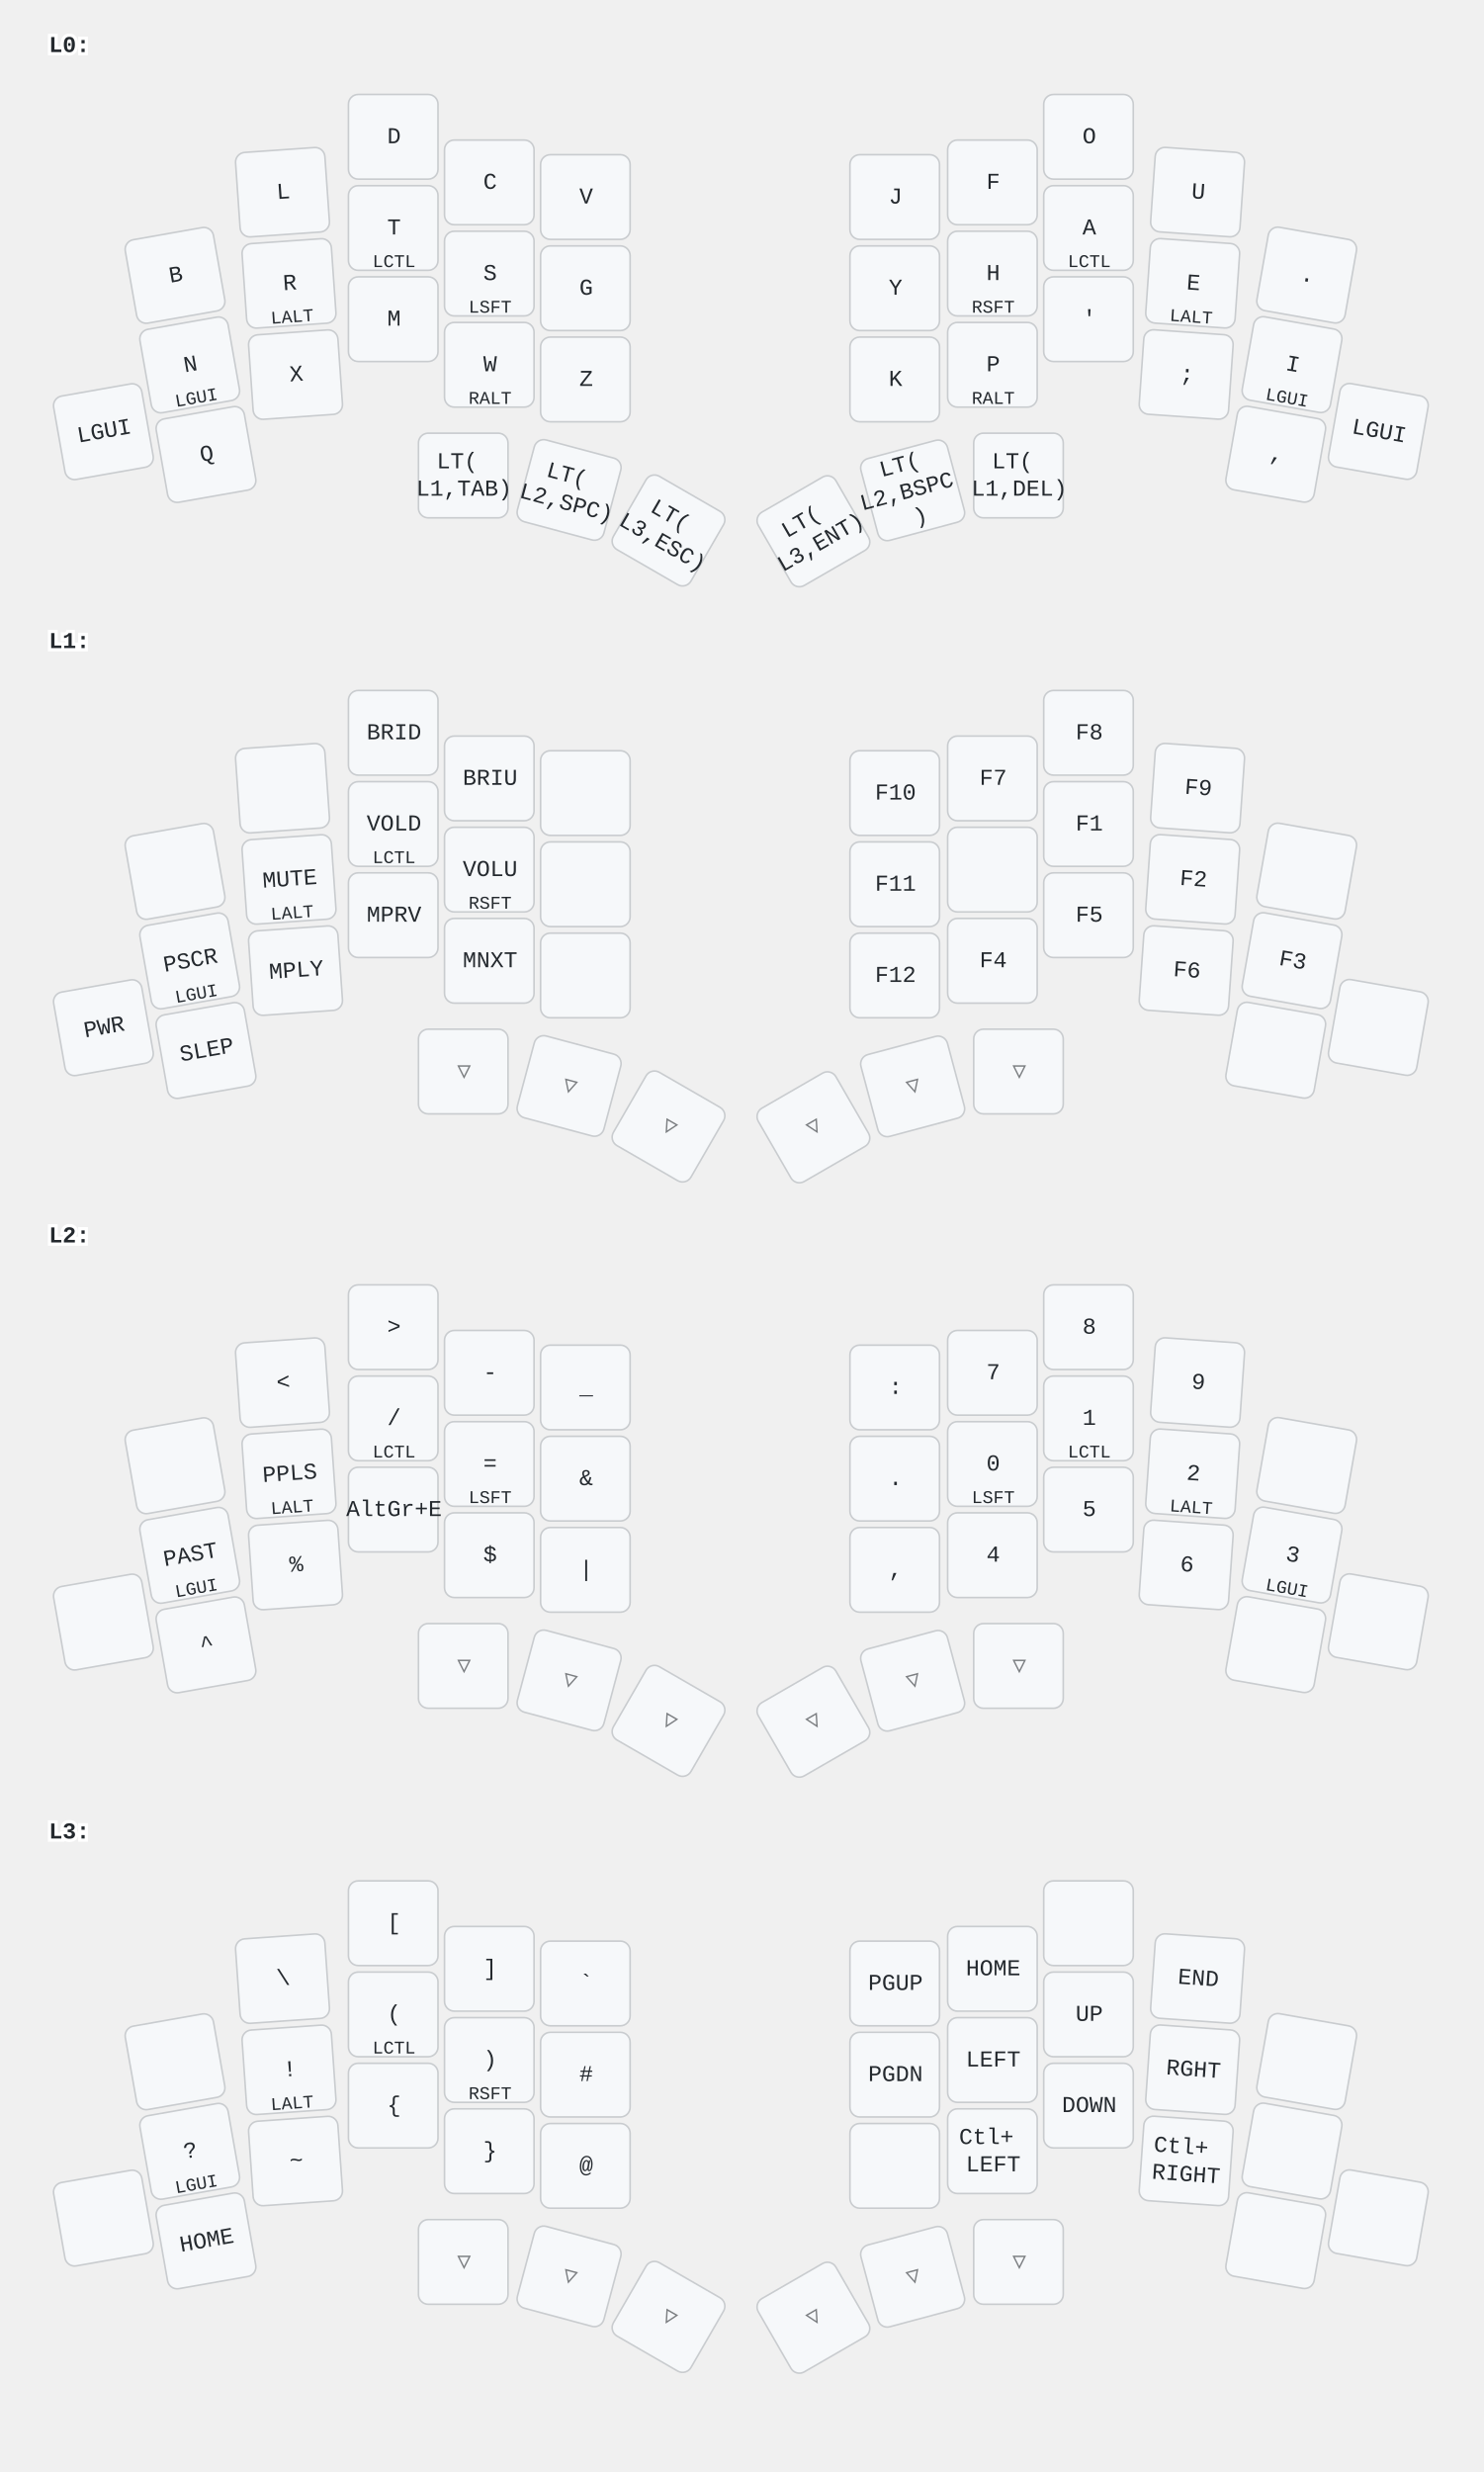
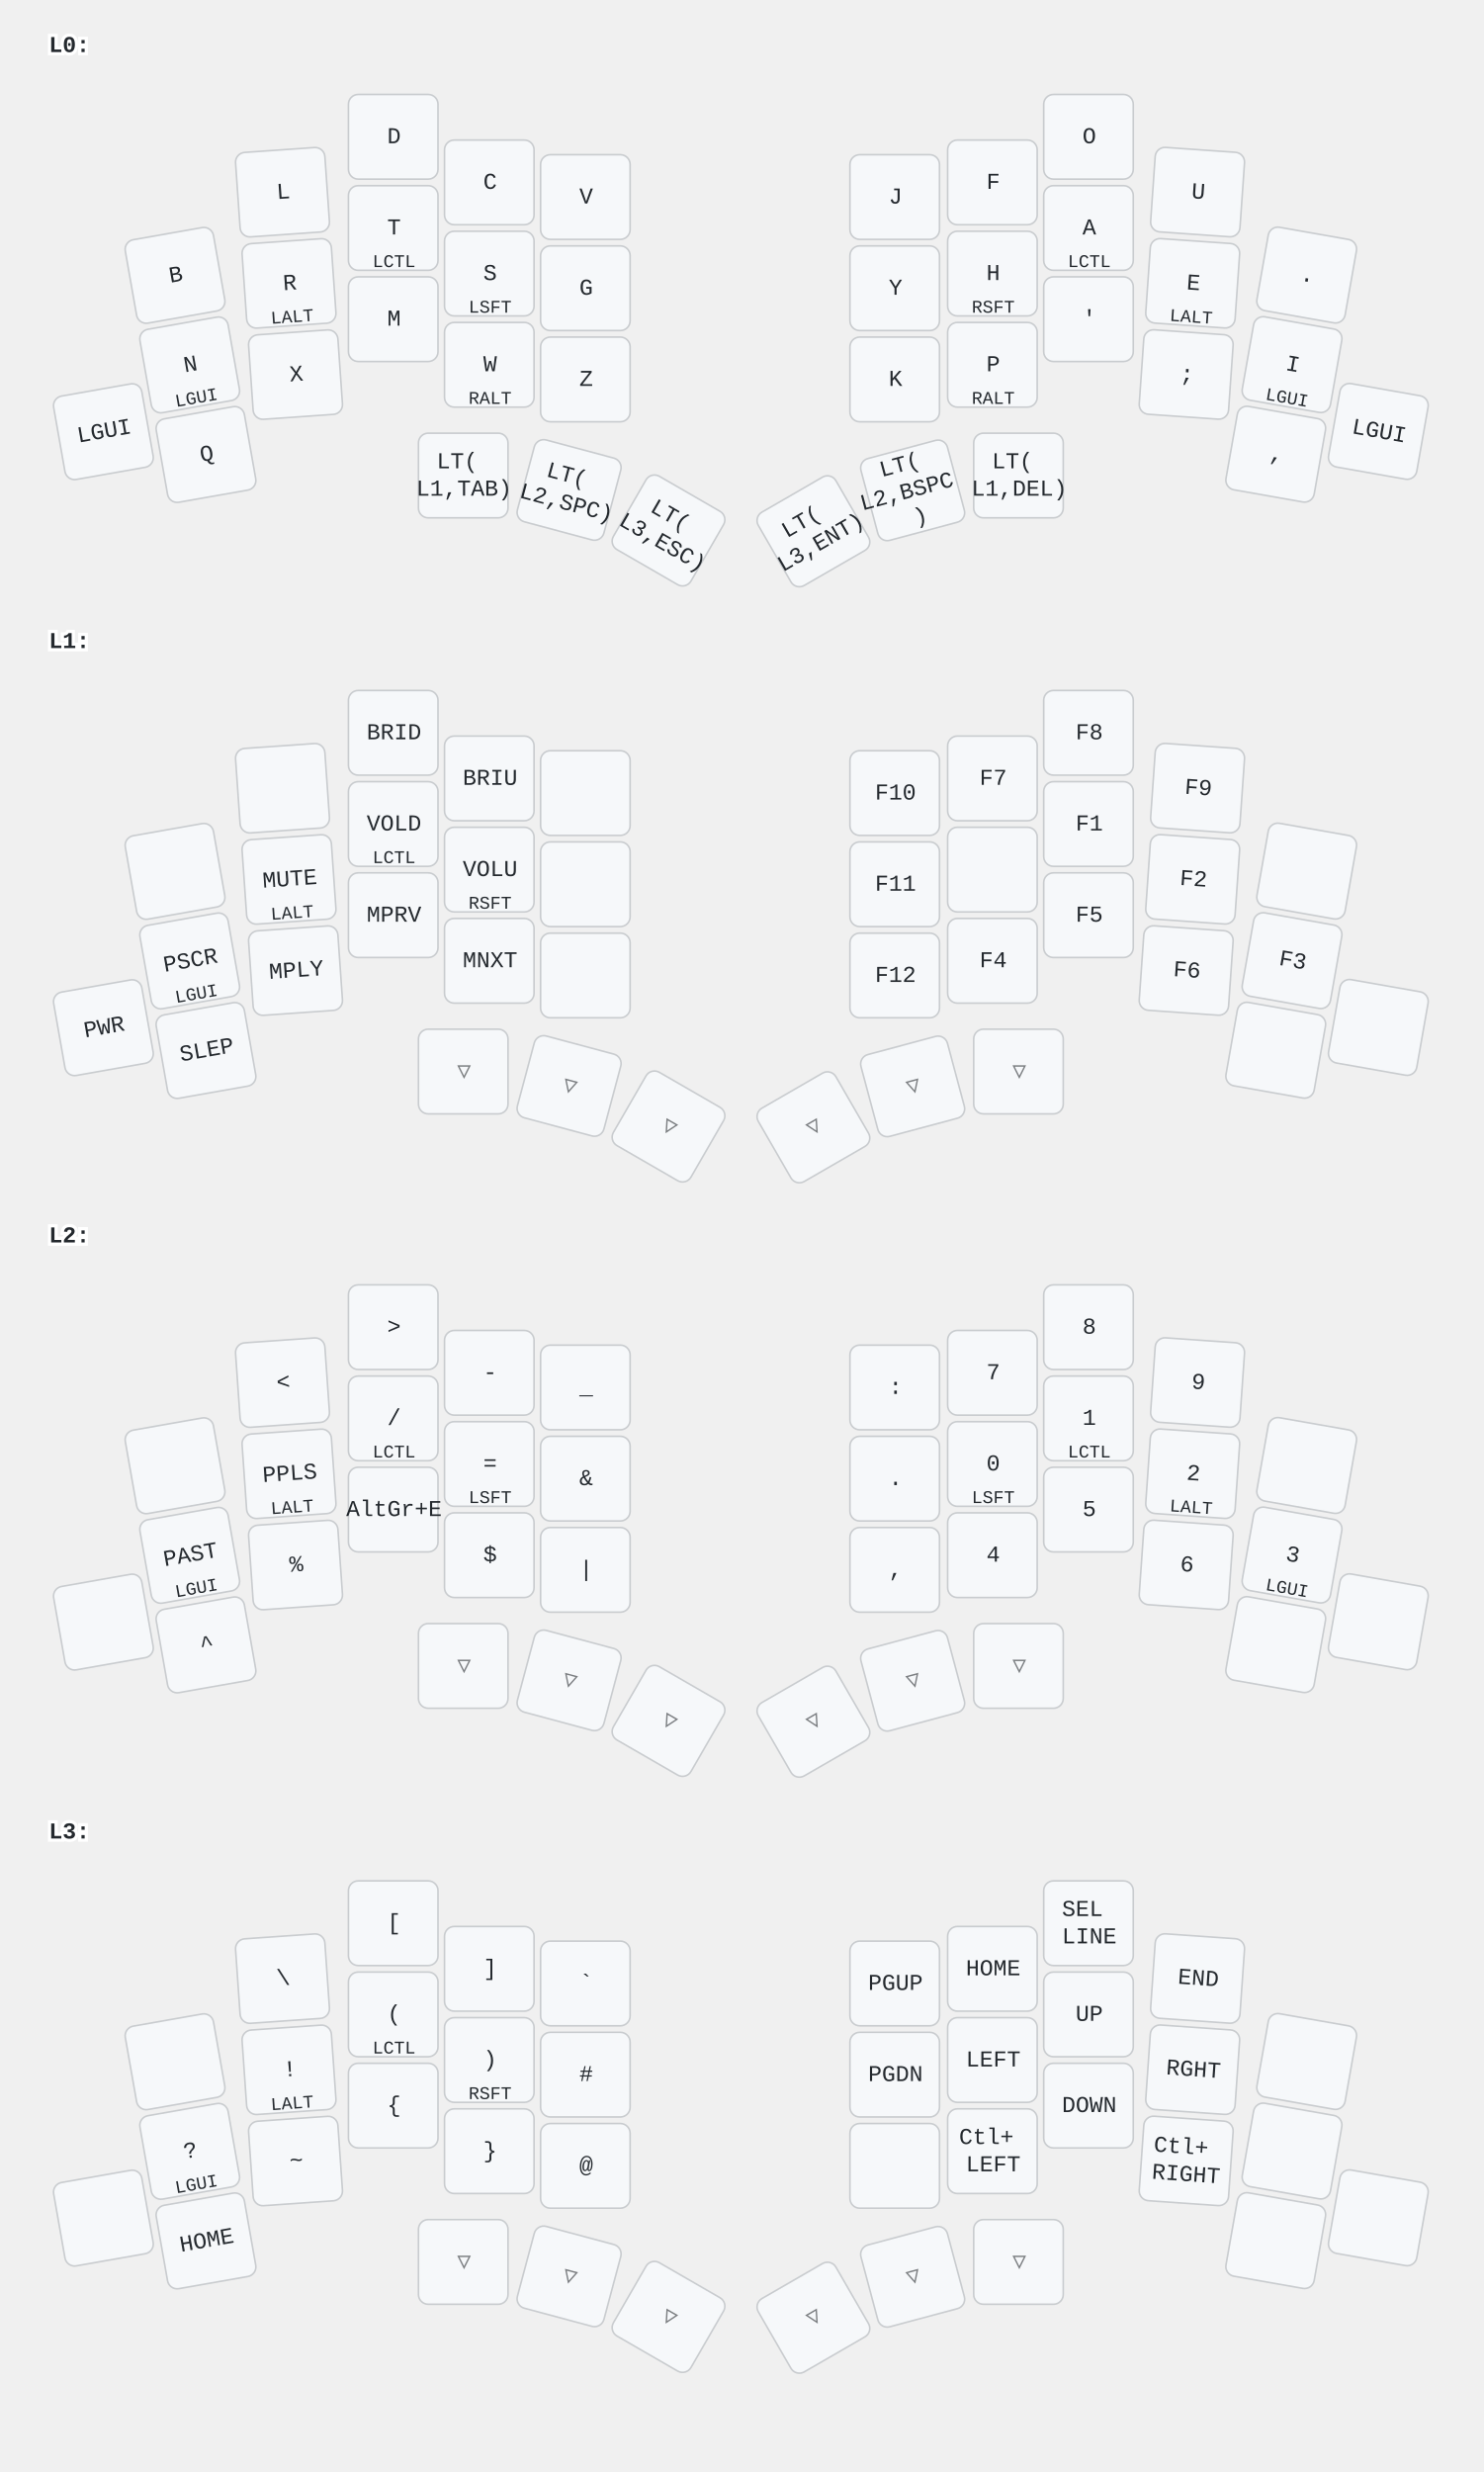
<svg xmlns="http://www.w3.org/2000/svg" width="911" height="1518" viewBox="0 0 911 1518" class="keymap">
  <style>/* inherit to force styles through use tags */
svg path {
    fill: inherit;
}

/* font and background color specifications */
svg.keymap {
    font-family: SFMono-Regular,Consolas,Liberation Mono,Menlo,monospace;
    font-size: 14px;
    font-kerning: normal;
    text-rendering: optimizeLegibility;
    fill: #24292e;
}

/* default key styling */
rect.key {
    fill: #f6f8fa;
}

rect.key, rect.combo {
    stroke: #c9cccf;
    stroke-width: 1;
}

/* default key side styling, only used is draw_key_sides is set */
rect.side {
    filter: brightness(90%);
}

/* color accent for combo boxes */
rect.combo, rect.combo-separate {
    fill: #cdf;
}

/* color accent for held keys */
rect.held, rect.combo.held {
    fill: #fdd;
}

/* color accent for ghost (optional) keys */
rect.ghost, rect.combo.ghost {
    stroke-dasharray: 4, 4;
    stroke-width: 2;
}

text {
    text-anchor: middle;
    dominant-baseline: middle;
}

/* styling for layer labels */
text.label {
    font-weight: bold;
    text-anchor: start;
    stroke: white;
    stroke-width: 4;
    paint-order: stroke;
}

/* styling for optional footer */
text.footer {
    text-anchor: end;
    dominant-baseline: auto;
    stroke: white;
    stroke-width: 4;
    paint-order: stroke;
}

/* styling for combo tap, and key non-tap label text */
text.combo, text.hold, text.shifted, text.left, text.right {
    font-size: 11px;
}

text.hold {
    text-anchor: middle;
    dominant-baseline: auto;
}

text.shifted {
    text-anchor: middle;
    dominant-baseline: hanging;
}

text.left {
    text-anchor: start;
}

text.right {
    text-anchor: end;
}

text.layer-activator {
    text-decoration: underline;
}

/* styling for hold/shifted label text in combo box */
text.combo.hold, text.combo.shifted, text.combo.left, text.combo.right {
    font-size: 8px;
}

/* lighter symbol for transparent keys */
text.trans {
    fill: #7b7e81;
}

/* styling for combo dendrons */
path.combo {
    stroke-width: 1;
    stroke: gray;
    fill: none;
}

/* Start Tabler Icons Cleanup */
/* cannot use height/width with glyphs */
.icon-tabler &gt; path {
    fill: inherit;
    stroke: inherit;
    stroke-width: 2;
}
/* hide tabler's default box */
.icon-tabler &gt; path[stroke="none"][fill="none"] {
    visibility: hidden;
}
/* End Tabler Icons Cleanup */
</style>
  <g transform="translate(30, 0)" class="layer-L0">
    <text x="0" y="28" class="label" id="L0">L0:</text>
    <g transform="translate(0, 56)">
      <g transform="translate(78, 113) rotate(-10.0)" class="key keypos-0">
        <rect rx="6" ry="6" x="-28" y="-26" width="55" height="52" class="key" />
        <text x="0" y="0" class="key tap">B</text>
      </g>
      <g transform="translate(144, 62) rotate(-4.0)" class="key keypos-1">
        <rect rx="6" ry="6" x="-28" y="-26" width="55" height="52" class="key" />
        <text x="0" y="0" class="key tap">L</text>
      </g>
      <g transform="translate(212, 28)" class="key keypos-2">
        <rect rx="6" ry="6" x="-28" y="-26" width="55" height="52" class="key" />
        <text x="0" y="0" class="key tap">D</text>
      </g>
      <g transform="translate(271, 56)" class="key keypos-3">
        <rect rx="6" ry="6" x="-28" y="-26" width="55" height="52" class="key" />
        <text x="0" y="0" class="key tap">C</text>
      </g>
      <g transform="translate(330, 65)" class="key keypos-4">
        <rect rx="6" ry="6" x="-28" y="-26" width="55" height="52" class="key" />
        <text x="0" y="0" class="key tap">V</text>
      </g>
      <g transform="translate(520, 65)" class="key keypos-5">
        <rect rx="6" ry="6" x="-28" y="-26" width="55" height="52" class="key" />
        <text x="0" y="0" class="key tap">J</text>
      </g>
      <g transform="translate(580, 56)" class="key keypos-6">
        <rect rx="6" ry="6" x="-28" y="-26" width="55" height="52" class="key" />
        <text x="0" y="0" class="key tap">F</text>
      </g>
      <g transform="translate(639, 28)" class="key keypos-7">
        <rect rx="6" ry="6" x="-28" y="-26" width="55" height="52" class="key" />
        <text x="0" y="0" class="key tap">O</text>
      </g>
      <g transform="translate(706, 62) rotate(4.0)" class="key keypos-8">
        <rect rx="6" ry="6" x="-28" y="-26" width="55" height="52" class="key" />
        <text x="0" y="0" class="key tap">U</text>
      </g>
      <g transform="translate(773, 113) rotate(10.0)" class="key keypos-9">
        <rect rx="6" ry="6" x="-28" y="-26" width="55" height="52" class="key" />
        <text x="0" y="0" class="key tap">.</text>
      </g>
      <g transform="translate(87, 168) rotate(-10.0)" class="key keypos-10">
        <rect rx="6" ry="6" x="-28" y="-26" width="55" height="52" class="key" />
        <text x="0" y="0" class="key tap">N</text>
        <text x="0" y="24" class="key hold">LGUI</text>
      </g>
      <g transform="translate(148, 118) rotate(-4.0)" class="key keypos-11">
        <rect rx="6" ry="6" x="-28" y="-26" width="55" height="52" class="key" />
        <text x="0" y="0" class="key tap">R</text>
        <text x="0" y="24" class="key hold">LALT</text>
      </g>
      <g transform="translate(212, 84)" class="key keypos-12">
        <rect rx="6" ry="6" x="-28" y="-26" width="55" height="52" class="key" />
        <text x="0" y="0" class="key tap">T</text>
        <text x="0" y="24" class="key hold">LCTL</text>
      </g>
      <g transform="translate(271, 112)" class="key keypos-13">
        <rect rx="6" ry="6" x="-28" y="-26" width="55" height="52" class="key" />
        <text x="0" y="0" class="key tap">S</text>
        <text x="0" y="24" class="key hold">LSFT</text>
      </g>
      <g transform="translate(330, 121)" class="key keypos-14">
        <rect rx="6" ry="6" x="-28" y="-26" width="55" height="52" class="key" />
        <text x="0" y="0" class="key tap">G</text>
      </g>
      <g transform="translate(520, 121)" class="key keypos-15">
        <rect rx="6" ry="6" x="-28" y="-26" width="55" height="52" class="key" />
        <text x="0" y="0" class="key tap">Y</text>
      </g>
      <g transform="translate(580, 112)" class="key keypos-16">
        <rect rx="6" ry="6" x="-28" y="-26" width="55" height="52" class="key" />
        <text x="0" y="0" class="key tap">H</text>
        <text x="0" y="24" class="key hold">RSFT</text>
      </g>
      <g transform="translate(639, 84)" class="key keypos-17">
        <rect rx="6" ry="6" x="-28" y="-26" width="55" height="52" class="key" />
        <text x="0" y="0" class="key tap">A</text>
        <text x="0" y="24" class="key hold">LCTL</text>
      </g>
      <g transform="translate(703, 118) rotate(4.0)" class="key keypos-18">
        <rect rx="6" ry="6" x="-28" y="-26" width="55" height="52" class="key" />
        <text x="0" y="0" class="key tap">E</text>
        <text x="0" y="24" class="key hold">LALT</text>
      </g>
      <g transform="translate(764, 168) rotate(10.0)" class="key keypos-19">
        <rect rx="6" ry="6" x="-28" y="-26" width="55" height="52" class="key" />
        <text x="0" y="0" class="key tap">I</text>
        <text x="0" y="24" class="key hold">LGUI</text>
      </g>
      <g transform="translate(34, 209) rotate(-10.0)" class="key keypos-20">
        <rect rx="6" ry="6" x="-28" y="-26" width="55" height="52" class="key" />
        <text x="0" y="0" class="key tap">LGUI</text>
      </g>
      <g transform="translate(97, 223) rotate(-10.0)" class="key keypos-21">
        <rect rx="6" ry="6" x="-28" y="-26" width="55" height="52" class="key" />
        <text x="0" y="0" class="key tap">Q</text>
      </g>
      <g transform="translate(152, 174) rotate(-4.0)" class="key keypos-22">
        <rect rx="6" ry="6" x="-28" y="-26" width="55" height="52" class="key" />
        <text x="0" y="0" class="key tap">X</text>
      </g>
      <g transform="translate(212, 140)" class="key keypos-23">
        <rect rx="6" ry="6" x="-28" y="-26" width="55" height="52" class="key" />
        <text x="0" y="0" class="key tap">M</text>
      </g>
      <g transform="translate(271, 168)" class="key keypos-24">
        <rect rx="6" ry="6" x="-28" y="-26" width="55" height="52" class="key" />
        <text x="0" y="0" class="key tap">W</text>
        <text x="0" y="24" class="key hold">RALT</text>
      </g>
      <g transform="translate(330, 177)" class="key keypos-25">
        <rect rx="6" ry="6" x="-28" y="-26" width="55" height="52" class="key" />
        <text x="0" y="0" class="key tap">Z</text>
      </g>
      <g transform="translate(520, 177)" class="key keypos-26">
        <rect rx="6" ry="6" x="-28" y="-26" width="55" height="52" class="key" />
        <text x="0" y="0" class="key tap">K</text>
      </g>
      <g transform="translate(580, 168)" class="key keypos-27">
        <rect rx="6" ry="6" x="-28" y="-26" width="55" height="52" class="key" />
        <text x="0" y="0" class="key tap">P</text>
        <text x="0" y="24" class="key hold">RALT</text>
      </g>
      <g transform="translate(639, 140)" class="key keypos-28">
        <rect rx="6" ry="6" x="-28" y="-26" width="55" height="52" class="key" />
        <text x="0" y="0" class="key tap">'</text>
      </g>
      <g transform="translate(699, 174) rotate(4.0)" class="key keypos-29">
        <rect rx="6" ry="6" x="-28" y="-26" width="55" height="52" class="key" />
        <text x="0" y="0" class="key tap">;</text>
      </g>
      <g transform="translate(754, 223) rotate(10.0)" class="key keypos-30">
        <rect rx="6" ry="6" x="-28" y="-26" width="55" height="52" class="key" />
        <text x="0" y="0" class="key tap">,</text>
      </g>
      <g transform="translate(817, 209) rotate(10.0)" class="key keypos-31">
        <rect rx="6" ry="6" x="-28" y="-26" width="55" height="52" class="key" />
        <text x="0" y="0" class="key tap">LGUI</text>
      </g>
      <g transform="translate(255, 236)" class="key keypos-32">
        <rect rx="6" ry="6" x="-28" y="-26" width="55" height="52" class="key" />
        <text x="0" y="0" class="key tap">
          <tspan x="0" dy="-0.6em">LT(</tspan>
          <tspan x="0" dy="1.2em">L1,TAB)</tspan>
        </text>
      </g>
      <g transform="translate(320, 245) rotate(15.0)" class="key keypos-33">
        <rect rx="6" ry="6" x="-28" y="-26" width="55" height="52" class="key" />
        <text x="0" y="0" class="key tap">
          <tspan x="0" dy="-0.6em">LT(</tspan>
          <tspan x="0" dy="1.2em">L2,SPC)</tspan>
        </text>
      </g>
      <g transform="translate(381, 270) rotate(30.0)" class="key keypos-34">
        <rect rx="6" ry="6" x="-28" y="-26" width="55" height="52" class="key" />
        <text x="0" y="0" class="key tap">
          <tspan x="0" dy="-0.6em">LT(</tspan>
          <tspan x="0" dy="1.2em">L3,ESC)</tspan>
        </text>
      </g>
      <g transform="translate(470, 270) rotate(-30.0)" class="key keypos-35">
        <rect rx="6" ry="6" x="-28" y="-26" width="55" height="52" class="key" />
        <text x="0" y="0" class="key tap">
          <tspan x="0" dy="-0.6em">LT(</tspan>
          <tspan x="0" dy="1.2em">L3,ENT)</tspan>
        </text>
      </g>
      <g transform="translate(531, 245) rotate(-15.0)" class="key keypos-36">
        <rect rx="6" ry="6" x="-28" y="-26" width="55" height="52" class="key" />
        <text x="0" y="0" class="key tap">
          <tspan x="0" dy="-1.2em">LT(</tspan>
          <tspan x="0" dy="1.2em">L2,BSPC</tspan>
          <tspan x="0" dy="1.2em">)</tspan>
        </text>
      </g>
      <g transform="translate(596, 236)" class="key keypos-37">
        <rect rx="6" ry="6" x="-28" y="-26" width="55" height="52" class="key" />
        <text x="0" y="0" class="key tap">
          <tspan x="0" dy="-0.6em">LT(</tspan>
          <tspan x="0" dy="1.2em">L1,DEL)</tspan>
        </text>
      </g>
    </g>
  </g>
  <g transform="translate(30, 366)" class="layer-L1">
    <text x="0" y="28" class="label" id="L1">L1:</text>
    <g transform="translate(0, 56)">
      <g transform="translate(78, 113) rotate(-10.0)" class="key keypos-0">
        <rect rx="6" ry="6" x="-28" y="-26" width="55" height="52" class="key" />
      </g>
      <g transform="translate(144, 62) rotate(-4.0)" class="key keypos-1">
        <rect rx="6" ry="6" x="-28" y="-26" width="55" height="52" class="key" />
      </g>
      <g transform="translate(212, 28)" class="key keypos-2">
        <rect rx="6" ry="6" x="-28" y="-26" width="55" height="52" class="key" />
        <text x="0" y="0" class="key tap">BRID</text>
      </g>
      <g transform="translate(271, 56)" class="key keypos-3">
        <rect rx="6" ry="6" x="-28" y="-26" width="55" height="52" class="key" />
        <text x="0" y="0" class="key tap">BRIU</text>
      </g>
      <g transform="translate(330, 65)" class="key keypos-4">
        <rect rx="6" ry="6" x="-28" y="-26" width="55" height="52" class="key" />
      </g>
      <g transform="translate(520, 65)" class="key keypos-5">
        <rect rx="6" ry="6" x="-28" y="-26" width="55" height="52" class="key" />
        <text x="0" y="0" class="key tap">F10</text>
      </g>
      <g transform="translate(580, 56)" class="key keypos-6">
        <rect rx="6" ry="6" x="-28" y="-26" width="55" height="52" class="key" />
        <text x="0" y="0" class="key tap">F7</text>
      </g>
      <g transform="translate(639, 28)" class="key keypos-7">
        <rect rx="6" ry="6" x="-28" y="-26" width="55" height="52" class="key" />
        <text x="0" y="0" class="key tap">F8</text>
      </g>
      <g transform="translate(706, 62) rotate(4.0)" class="key keypos-8">
        <rect rx="6" ry="6" x="-28" y="-26" width="55" height="52" class="key" />
        <text x="0" y="0" class="key tap">F9</text>
      </g>
      <g transform="translate(773, 113) rotate(10.0)" class="key keypos-9">
        <rect rx="6" ry="6" x="-28" y="-26" width="55" height="52" class="key" />
      </g>
      <g transform="translate(87, 168) rotate(-10.0)" class="key keypos-10">
        <rect rx="6" ry="6" x="-28" y="-26" width="55" height="52" class="key" />
        <text x="0" y="0" class="key tap">PSCR</text>
        <text x="0" y="24" class="key hold">LGUI</text>
      </g>
      <g transform="translate(148, 118) rotate(-4.0)" class="key keypos-11">
        <rect rx="6" ry="6" x="-28" y="-26" width="55" height="52" class="key" />
        <text x="0" y="0" class="key tap">MUTE</text>
        <text x="0" y="24" class="key hold">LALT</text>
      </g>
      <g transform="translate(212, 84)" class="key keypos-12">
        <rect rx="6" ry="6" x="-28" y="-26" width="55" height="52" class="key" />
        <text x="0" y="0" class="key tap">VOLD</text>
        <text x="0" y="24" class="key hold">LCTL</text>
      </g>
      <g transform="translate(271, 112)" class="key keypos-13">
        <rect rx="6" ry="6" x="-28" y="-26" width="55" height="52" class="key" />
        <text x="0" y="0" class="key tap">VOLU</text>
        <text x="0" y="24" class="key hold">RSFT</text>
      </g>
      <g transform="translate(330, 121)" class="key keypos-14">
        <rect rx="6" ry="6" x="-28" y="-26" width="55" height="52" class="key" />
      </g>
      <g transform="translate(520, 121)" class="key keypos-15">
        <rect rx="6" ry="6" x="-28" y="-26" width="55" height="52" class="key" />
        <text x="0" y="0" class="key tap">F11</text>
      </g>
      <g transform="translate(580, 112)" class="key keypos-16">
        <rect rx="6" ry="6" x="-28" y="-26" width="55" height="52" class="key" />
      </g>
      <g transform="translate(639, 84)" class="key keypos-17">
        <rect rx="6" ry="6" x="-28" y="-26" width="55" height="52" class="key" />
        <text x="0" y="0" class="key tap">F1</text>
      </g>
      <g transform="translate(703, 118) rotate(4.0)" class="key keypos-18">
        <rect rx="6" ry="6" x="-28" y="-26" width="55" height="52" class="key" />
        <text x="0" y="0" class="key tap">F2</text>
      </g>
      <g transform="translate(764, 168) rotate(10.0)" class="key keypos-19">
        <rect rx="6" ry="6" x="-28" y="-26" width="55" height="52" class="key" />
        <text x="0" y="0" class="key tap">F3</text>
      </g>
      <g transform="translate(34, 209) rotate(-10.0)" class="key keypos-20">
        <rect rx="6" ry="6" x="-28" y="-26" width="55" height="52" class="key" />
        <text x="0" y="0" class="key tap">PWR</text>
      </g>
      <g transform="translate(97, 223) rotate(-10.0)" class="key keypos-21">
        <rect rx="6" ry="6" x="-28" y="-26" width="55" height="52" class="key" />
        <text x="0" y="0" class="key tap">SLEP</text>
      </g>
      <g transform="translate(152, 174) rotate(-4.0)" class="key keypos-22">
        <rect rx="6" ry="6" x="-28" y="-26" width="55" height="52" class="key" />
        <text x="0" y="0" class="key tap">MPLY</text>
      </g>
      <g transform="translate(212, 140)" class="key keypos-23">
        <rect rx="6" ry="6" x="-28" y="-26" width="55" height="52" class="key" />
        <text x="0" y="0" class="key tap">MPRV</text>
      </g>
      <g transform="translate(271, 168)" class="key keypos-24">
        <rect rx="6" ry="6" x="-28" y="-26" width="55" height="52" class="key" />
        <text x="0" y="0" class="key tap">MNXT</text>
      </g>
      <g transform="translate(330, 177)" class="key keypos-25">
        <rect rx="6" ry="6" x="-28" y="-26" width="55" height="52" class="key" />
      </g>
      <g transform="translate(520, 177)" class="key keypos-26">
        <rect rx="6" ry="6" x="-28" y="-26" width="55" height="52" class="key" />
        <text x="0" y="0" class="key tap">F12</text>
      </g>
      <g transform="translate(580, 168)" class="key keypos-27">
        <rect rx="6" ry="6" x="-28" y="-26" width="55" height="52" class="key" />
        <text x="0" y="0" class="key tap">F4</text>
      </g>
      <g transform="translate(639, 140)" class="key keypos-28">
        <rect rx="6" ry="6" x="-28" y="-26" width="55" height="52" class="key" />
        <text x="0" y="0" class="key tap">F5</text>
      </g>
      <g transform="translate(699, 174) rotate(4.0)" class="key keypos-29">
        <rect rx="6" ry="6" x="-28" y="-26" width="55" height="52" class="key" />
        <text x="0" y="0" class="key tap">F6</text>
      </g>
      <g transform="translate(754, 223) rotate(10.0)" class="key keypos-30">
        <rect rx="6" ry="6" x="-28" y="-26" width="55" height="52" class="key" />
      </g>
      <g transform="translate(817, 209) rotate(10.0)" class="key keypos-31">
        <rect rx="6" ry="6" x="-28" y="-26" width="55" height="52" class="key" />
      </g>
      <g transform="translate(255, 236)" class="key trans keypos-32">
        <rect rx="6" ry="6" x="-28" y="-26" width="55" height="52" class="key trans" />
        <text x="0" y="0" class="key trans tap">▽</text>
      </g>
      <g transform="translate(320, 245) rotate(15.0)" class="key trans keypos-33">
        <rect rx="6" ry="6" x="-28" y="-26" width="55" height="52" class="key trans" />
        <text x="0" y="0" class="key trans tap">▽</text>
      </g>
      <g transform="translate(381, 270) rotate(30.0)" class="key trans keypos-34">
        <rect rx="6" ry="6" x="-28" y="-26" width="55" height="52" class="key trans" />
        <text x="0" y="0" class="key trans tap">▽</text>
      </g>
      <g transform="translate(470, 270) rotate(-30.0)" class="key trans keypos-35">
        <rect rx="6" ry="6" x="-28" y="-26" width="55" height="52" class="key trans" />
        <text x="0" y="0" class="key trans tap">▽</text>
      </g>
      <g transform="translate(531, 245) rotate(-15.0)" class="key trans keypos-36">
        <rect rx="6" ry="6" x="-28" y="-26" width="55" height="52" class="key trans" />
        <text x="0" y="0" class="key trans tap">▽</text>
      </g>
      <g transform="translate(596, 236)" class="key trans keypos-37">
        <rect rx="6" ry="6" x="-28" y="-26" width="55" height="52" class="key trans" />
        <text x="0" y="0" class="key trans tap">▽</text>
      </g>
    </g>
  </g>
  <g transform="translate(30, 731)" class="layer-L2">
    <text x="0" y="28" class="label" id="L2">L2:</text>
    <g transform="translate(0, 56)">
      <g transform="translate(78, 113) rotate(-10.0)" class="key keypos-0">
        <rect rx="6" ry="6" x="-28" y="-26" width="55" height="52" class="key" />
      </g>
      <g transform="translate(144, 62) rotate(-4.0)" class="key keypos-1">
        <rect rx="6" ry="6" x="-28" y="-26" width="55" height="52" class="key" />
        <text x="0" y="0" class="key tap">&lt;</text>
      </g>
      <g transform="translate(212, 28)" class="key keypos-2">
        <rect rx="6" ry="6" x="-28" y="-26" width="55" height="52" class="key" />
        <text x="0" y="0" class="key tap">&gt;</text>
      </g>
      <g transform="translate(271, 56)" class="key keypos-3">
        <rect rx="6" ry="6" x="-28" y="-26" width="55" height="52" class="key" />
        <text x="0" y="0" class="key tap">-</text>
      </g>
      <g transform="translate(330, 65)" class="key keypos-4">
        <rect rx="6" ry="6" x="-28" y="-26" width="55" height="52" class="key" />
        <text x="0" y="0" class="key tap">_</text>
      </g>
      <g transform="translate(520, 65)" class="key keypos-5">
        <rect rx="6" ry="6" x="-28" y="-26" width="55" height="52" class="key" />
        <text x="0" y="0" class="key tap">:</text>
      </g>
      <g transform="translate(580, 56)" class="key keypos-6">
        <rect rx="6" ry="6" x="-28" y="-26" width="55" height="52" class="key" />
        <text x="0" y="0" class="key tap">7</text>
      </g>
      <g transform="translate(639, 28)" class="key keypos-7">
        <rect rx="6" ry="6" x="-28" y="-26" width="55" height="52" class="key" />
        <text x="0" y="0" class="key tap">8</text>
      </g>
      <g transform="translate(706, 62) rotate(4.0)" class="key keypos-8">
        <rect rx="6" ry="6" x="-28" y="-26" width="55" height="52" class="key" />
        <text x="0" y="0" class="key tap">9</text>
      </g>
      <g transform="translate(773, 113) rotate(10.0)" class="key keypos-9">
        <rect rx="6" ry="6" x="-28" y="-26" width="55" height="52" class="key" />
      </g>
      <g transform="translate(87, 168) rotate(-10.0)" class="key keypos-10">
        <rect rx="6" ry="6" x="-28" y="-26" width="55" height="52" class="key" />
        <text x="0" y="0" class="key tap">PAST</text>
        <text x="0" y="24" class="key hold">LGUI</text>
      </g>
      <g transform="translate(148, 118) rotate(-4.0)" class="key keypos-11">
        <rect rx="6" ry="6" x="-28" y="-26" width="55" height="52" class="key" />
        <text x="0" y="0" class="key tap">PPLS</text>
        <text x="0" y="24" class="key hold">LALT</text>
      </g>
      <g transform="translate(212, 84)" class="key keypos-12">
        <rect rx="6" ry="6" x="-28" y="-26" width="55" height="52" class="key" />
        <text x="0" y="0" class="key tap">/</text>
        <text x="0" y="24" class="key hold">LCTL</text>
      </g>
      <g transform="translate(271, 112)" class="key keypos-13">
        <rect rx="6" ry="6" x="-28" y="-26" width="55" height="52" class="key" />
        <text x="0" y="0" class="key tap">=</text>
        <text x="0" y="24" class="key hold">LSFT</text>
      </g>
      <g transform="translate(330, 121)" class="key keypos-14">
        <rect rx="6" ry="6" x="-28" y="-26" width="55" height="52" class="key" />
        <text x="0" y="0" class="key tap">&amp;</text>
      </g>
      <g transform="translate(520, 121)" class="key keypos-15">
        <rect rx="6" ry="6" x="-28" y="-26" width="55" height="52" class="key" />
        <text x="0" y="0" class="key tap">.</text>
      </g>
      <g transform="translate(580, 112)" class="key keypos-16">
        <rect rx="6" ry="6" x="-28" y="-26" width="55" height="52" class="key" />
        <text x="0" y="0" class="key tap">0</text>
        <text x="0" y="24" class="key hold">LSFT</text>
      </g>
      <g transform="translate(639, 84)" class="key keypos-17">
        <rect rx="6" ry="6" x="-28" y="-26" width="55" height="52" class="key" />
        <text x="0" y="0" class="key tap">1</text>
        <text x="0" y="24" class="key hold">LCTL</text>
      </g>
      <g transform="translate(703, 118) rotate(4.0)" class="key keypos-18">
        <rect rx="6" ry="6" x="-28" y="-26" width="55" height="52" class="key" />
        <text x="0" y="0" class="key tap">2</text>
        <text x="0" y="24" class="key hold">LALT</text>
      </g>
      <g transform="translate(764, 168) rotate(10.0)" class="key keypos-19">
        <rect rx="6" ry="6" x="-28" y="-26" width="55" height="52" class="key" />
        <text x="0" y="0" class="key tap">3</text>
        <text x="0" y="24" class="key hold">LGUI</text>
      </g>
      <g transform="translate(34, 209) rotate(-10.0)" class="key keypos-20">
        <rect rx="6" ry="6" x="-28" y="-26" width="55" height="52" class="key" />
      </g>
      <g transform="translate(97, 223) rotate(-10.0)" class="key keypos-21">
        <rect rx="6" ry="6" x="-28" y="-26" width="55" height="52" class="key" />
        <text x="0" y="0" class="key tap">^</text>
      </g>
      <g transform="translate(152, 174) rotate(-4.0)" class="key keypos-22">
        <rect rx="6" ry="6" x="-28" y="-26" width="55" height="52" class="key" />
        <text x="0" y="0" class="key tap">%</text>
      </g>
      <g transform="translate(212, 140)" class="key keypos-23">
        <rect rx="6" ry="6" x="-28" y="-26" width="55" height="52" class="key" />
        <text x="0" y="0" class="key tap">AltGr+E</text>
      </g>
      <g transform="translate(271, 168)" class="key keypos-24">
        <rect rx="6" ry="6" x="-28" y="-26" width="55" height="52" class="key" />
        <text x="0" y="0" class="key tap">$</text>
      </g>
      <g transform="translate(330, 177)" class="key keypos-25">
        <rect rx="6" ry="6" x="-28" y="-26" width="55" height="52" class="key" />
        <text x="0" y="0" class="key tap">|</text>
      </g>
      <g transform="translate(520, 177)" class="key keypos-26">
        <rect rx="6" ry="6" x="-28" y="-26" width="55" height="52" class="key" />
        <text x="0" y="0" class="key tap">,</text>
      </g>
      <g transform="translate(580, 168)" class="key keypos-27">
        <rect rx="6" ry="6" x="-28" y="-26" width="55" height="52" class="key" />
        <text x="0" y="0" class="key tap">4</text>
      </g>
      <g transform="translate(639, 140)" class="key keypos-28">
        <rect rx="6" ry="6" x="-28" y="-26" width="55" height="52" class="key" />
        <text x="0" y="0" class="key tap">5</text>
      </g>
      <g transform="translate(699, 174) rotate(4.0)" class="key keypos-29">
        <rect rx="6" ry="6" x="-28" y="-26" width="55" height="52" class="key" />
        <text x="0" y="0" class="key tap">6</text>
      </g>
      <g transform="translate(754, 223) rotate(10.0)" class="key keypos-30">
        <rect rx="6" ry="6" x="-28" y="-26" width="55" height="52" class="key" />
      </g>
      <g transform="translate(817, 209) rotate(10.0)" class="key keypos-31">
        <rect rx="6" ry="6" x="-28" y="-26" width="55" height="52" class="key" />
      </g>
      <g transform="translate(255, 236)" class="key trans keypos-32">
        <rect rx="6" ry="6" x="-28" y="-26" width="55" height="52" class="key trans" />
        <text x="0" y="0" class="key trans tap">▽</text>
      </g>
      <g transform="translate(320, 245) rotate(15.0)" class="key trans keypos-33">
        <rect rx="6" ry="6" x="-28" y="-26" width="55" height="52" class="key trans" />
        <text x="0" y="0" class="key trans tap">▽</text>
      </g>
      <g transform="translate(381, 270) rotate(30.0)" class="key trans keypos-34">
        <rect rx="6" ry="6" x="-28" y="-26" width="55" height="52" class="key trans" />
        <text x="0" y="0" class="key trans tap">▽</text>
      </g>
      <g transform="translate(470, 270) rotate(-30.0)" class="key trans keypos-35">
        <rect rx="6" ry="6" x="-28" y="-26" width="55" height="52" class="key trans" />
        <text x="0" y="0" class="key trans tap">▽</text>
      </g>
      <g transform="translate(531, 245) rotate(-15.0)" class="key trans keypos-36">
        <rect rx="6" ry="6" x="-28" y="-26" width="55" height="52" class="key trans" />
        <text x="0" y="0" class="key trans tap">▽</text>
      </g>
      <g transform="translate(596, 236)" class="key trans keypos-37">
        <rect rx="6" ry="6" x="-28" y="-26" width="55" height="52" class="key trans" />
        <text x="0" y="0" class="key trans tap">▽</text>
      </g>
    </g>
  </g>
  <g transform="translate(30, 1097)" class="layer-L3">
    <text x="0" y="28" class="label" id="L3">L3:</text>
    <g transform="translate(0, 56)">
      <g transform="translate(78, 113) rotate(-10.0)" class="key keypos-0">
        <rect rx="6" ry="6" x="-28" y="-26" width="55" height="52" class="key" />
      </g>
      <g transform="translate(144, 62) rotate(-4.0)" class="key keypos-1">
        <rect rx="6" ry="6" x="-28" y="-26" width="55" height="52" class="key" />
        <text x="0" y="0" class="key tap">\</text>
      </g>
      <g transform="translate(212, 28)" class="key keypos-2">
        <rect rx="6" ry="6" x="-28" y="-26" width="55" height="52" class="key" />
        <text x="0" y="0" class="key tap">[</text>
      </g>
      <g transform="translate(271, 56)" class="key keypos-3">
        <rect rx="6" ry="6" x="-28" y="-26" width="55" height="52" class="key" />
        <text x="0" y="0" class="key tap">]</text>
      </g>
      <g transform="translate(330, 65)" class="key keypos-4">
        <rect rx="6" ry="6" x="-28" y="-26" width="55" height="52" class="key" />
        <text x="0" y="0" class="key tap">`</text>
      </g>
      <g transform="translate(520, 65)" class="key keypos-5">
        <rect rx="6" ry="6" x="-28" y="-26" width="55" height="52" class="key" />
        <text x="0" y="0" class="key tap">PGUP</text>
      </g>
      <g transform="translate(580, 56)" class="key keypos-6">
        <rect rx="6" ry="6" x="-28" y="-26" width="55" height="52" class="key" />
        <text x="0" y="0" class="key tap">HOME</text>
      </g>
      <g transform="translate(639, 28)" class="key keypos-7">
        <rect rx="6" ry="6" x="-28" y="-26" width="55" height="52" class="key" />
+         <text x="0" y="0" class="key tap">
+           <tspan x="0" dy="-0.6em">SEL</tspan>
+           <tspan x="0" dy="1.2em">LINE</tspan>
+         </text>
      </g>
      <g transform="translate(706, 62) rotate(4.0)" class="key keypos-8">
        <rect rx="6" ry="6" x="-28" y="-26" width="55" height="52" class="key" />
        <text x="0" y="0" class="key tap">END</text>
      </g>
      <g transform="translate(773, 113) rotate(10.0)" class="key keypos-9">
        <rect rx="6" ry="6" x="-28" y="-26" width="55" height="52" class="key" />
      </g>
      <g transform="translate(87, 168) rotate(-10.0)" class="key keypos-10">
        <rect rx="6" ry="6" x="-28" y="-26" width="55" height="52" class="key" />
        <text x="0" y="0" class="key tap">?</text>
        <text x="0" y="24" class="key hold">LGUI</text>
      </g>
      <g transform="translate(148, 118) rotate(-4.0)" class="key keypos-11">
        <rect rx="6" ry="6" x="-28" y="-26" width="55" height="52" class="key" />
        <text x="0" y="0" class="key tap">!</text>
        <text x="0" y="24" class="key hold">LALT</text>
      </g>
      <g transform="translate(212, 84)" class="key keypos-12">
        <rect rx="6" ry="6" x="-28" y="-26" width="55" height="52" class="key" />
        <text x="0" y="0" class="key tap">(</text>
        <text x="0" y="24" class="key hold">LCTL</text>
      </g>
      <g transform="translate(271, 112)" class="key keypos-13">
        <rect rx="6" ry="6" x="-28" y="-26" width="55" height="52" class="key" />
        <text x="0" y="0" class="key tap">)</text>
        <text x="0" y="24" class="key hold">RSFT</text>
      </g>
      <g transform="translate(330, 121)" class="key keypos-14">
        <rect rx="6" ry="6" x="-28" y="-26" width="55" height="52" class="key" />
        <text x="0" y="0" class="key tap">#</text>
      </g>
      <g transform="translate(520, 121)" class="key keypos-15">
        <rect rx="6" ry="6" x="-28" y="-26" width="55" height="52" class="key" />
        <text x="0" y="0" class="key tap">PGDN</text>
      </g>
      <g transform="translate(580, 112)" class="key keypos-16">
        <rect rx="6" ry="6" x="-28" y="-26" width="55" height="52" class="key" />
        <text x="0" y="0" class="key tap">LEFT</text>
      </g>
      <g transform="translate(639, 84)" class="key keypos-17">
        <rect rx="6" ry="6" x="-28" y="-26" width="55" height="52" class="key" />
        <text x="0" y="0" class="key tap">UP</text>
      </g>
      <g transform="translate(703, 118) rotate(4.0)" class="key keypos-18">
        <rect rx="6" ry="6" x="-28" y="-26" width="55" height="52" class="key" />
        <text x="0" y="0" class="key tap">RGHT</text>
      </g>
      <g transform="translate(764, 168) rotate(10.0)" class="key keypos-19">
        <rect rx="6" ry="6" x="-28" y="-26" width="55" height="52" class="key" />
      </g>
      <g transform="translate(34, 209) rotate(-10.0)" class="key keypos-20">
        <rect rx="6" ry="6" x="-28" y="-26" width="55" height="52" class="key" />
      </g>
      <g transform="translate(97, 223) rotate(-10.0)" class="key keypos-21">
        <rect rx="6" ry="6" x="-28" y="-26" width="55" height="52" class="key" />
        <text x="0" y="0" class="key tap">HOME</text>
      </g>
      <g transform="translate(152, 174) rotate(-4.0)" class="key keypos-22">
        <rect rx="6" ry="6" x="-28" y="-26" width="55" height="52" class="key" />
        <text x="0" y="0" class="key tap">~</text>
      </g>
      <g transform="translate(212, 140)" class="key keypos-23">
        <rect rx="6" ry="6" x="-28" y="-26" width="55" height="52" class="key" />
        <text x="0" y="0" class="key tap">{</text>
      </g>
      <g transform="translate(271, 168)" class="key keypos-24">
        <rect rx="6" ry="6" x="-28" y="-26" width="55" height="52" class="key" />
        <text x="0" y="0" class="key tap">}</text>
      </g>
      <g transform="translate(330, 177)" class="key keypos-25">
        <rect rx="6" ry="6" x="-28" y="-26" width="55" height="52" class="key" />
        <text x="0" y="0" class="key tap">@</text>
      </g>
      <g transform="translate(520, 177)" class="key keypos-26">
        <rect rx="6" ry="6" x="-28" y="-26" width="55" height="52" class="key" />
      </g>
      <g transform="translate(580, 168)" class="key keypos-27">
        <rect rx="6" ry="6" x="-28" y="-26" width="55" height="52" class="key" />
        <text x="0" y="0" class="key tap">
          <tspan x="0" dy="-0.6em">Ctl+</tspan>
          <tspan x="0" dy="1.2em">LEFT</tspan>
        </text>
      </g>
      <g transform="translate(639, 140)" class="key keypos-28">
        <rect rx="6" ry="6" x="-28" y="-26" width="55" height="52" class="key" />
        <text x="0" y="0" class="key tap">DOWN</text>
      </g>
      <g transform="translate(699, 174) rotate(4.0)" class="key keypos-29">
        <rect rx="6" ry="6" x="-28" y="-26" width="55" height="52" class="key" />
        <text x="0" y="0" class="key tap">
          <tspan x="0" dy="-0.6em">Ctl+</tspan>
          <tspan x="0" dy="1.2em">RIGHT</tspan>
        </text>
      </g>
      <g transform="translate(754, 223) rotate(10.0)" class="key keypos-30">
        <rect rx="6" ry="6" x="-28" y="-26" width="55" height="52" class="key" />
      </g>
      <g transform="translate(817, 209) rotate(10.0)" class="key keypos-31">
        <rect rx="6" ry="6" x="-28" y="-26" width="55" height="52" class="key" />
      </g>
      <g transform="translate(255, 236)" class="key trans keypos-32">
        <rect rx="6" ry="6" x="-28" y="-26" width="55" height="52" class="key trans" />
        <text x="0" y="0" class="key trans tap">▽</text>
      </g>
      <g transform="translate(320, 245) rotate(15.0)" class="key trans keypos-33">
        <rect rx="6" ry="6" x="-28" y="-26" width="55" height="52" class="key trans" />
        <text x="0" y="0" class="key trans tap">▽</text>
      </g>
      <g transform="translate(381, 270) rotate(30.0)" class="key trans keypos-34">
        <rect rx="6" ry="6" x="-28" y="-26" width="55" height="52" class="key trans" />
        <text x="0" y="0" class="key trans tap">▽</text>
      </g>
      <g transform="translate(470, 270) rotate(-30.0)" class="key trans keypos-35">
        <rect rx="6" ry="6" x="-28" y="-26" width="55" height="52" class="key trans" />
        <text x="0" y="0" class="key trans tap">▽</text>
      </g>
      <g transform="translate(531, 245) rotate(-15.0)" class="key trans keypos-36">
        <rect rx="6" ry="6" x="-28" y="-26" width="55" height="52" class="key trans" />
        <text x="0" y="0" class="key trans tap">▽</text>
      </g>
      <g transform="translate(596, 236)" class="key trans keypos-37">
        <rect rx="6" ry="6" x="-28" y="-26" width="55" height="52" class="key trans" />
        <text x="0" y="0" class="key trans tap">▽</text>
      </g>
    </g>
  </g>
</svg>
